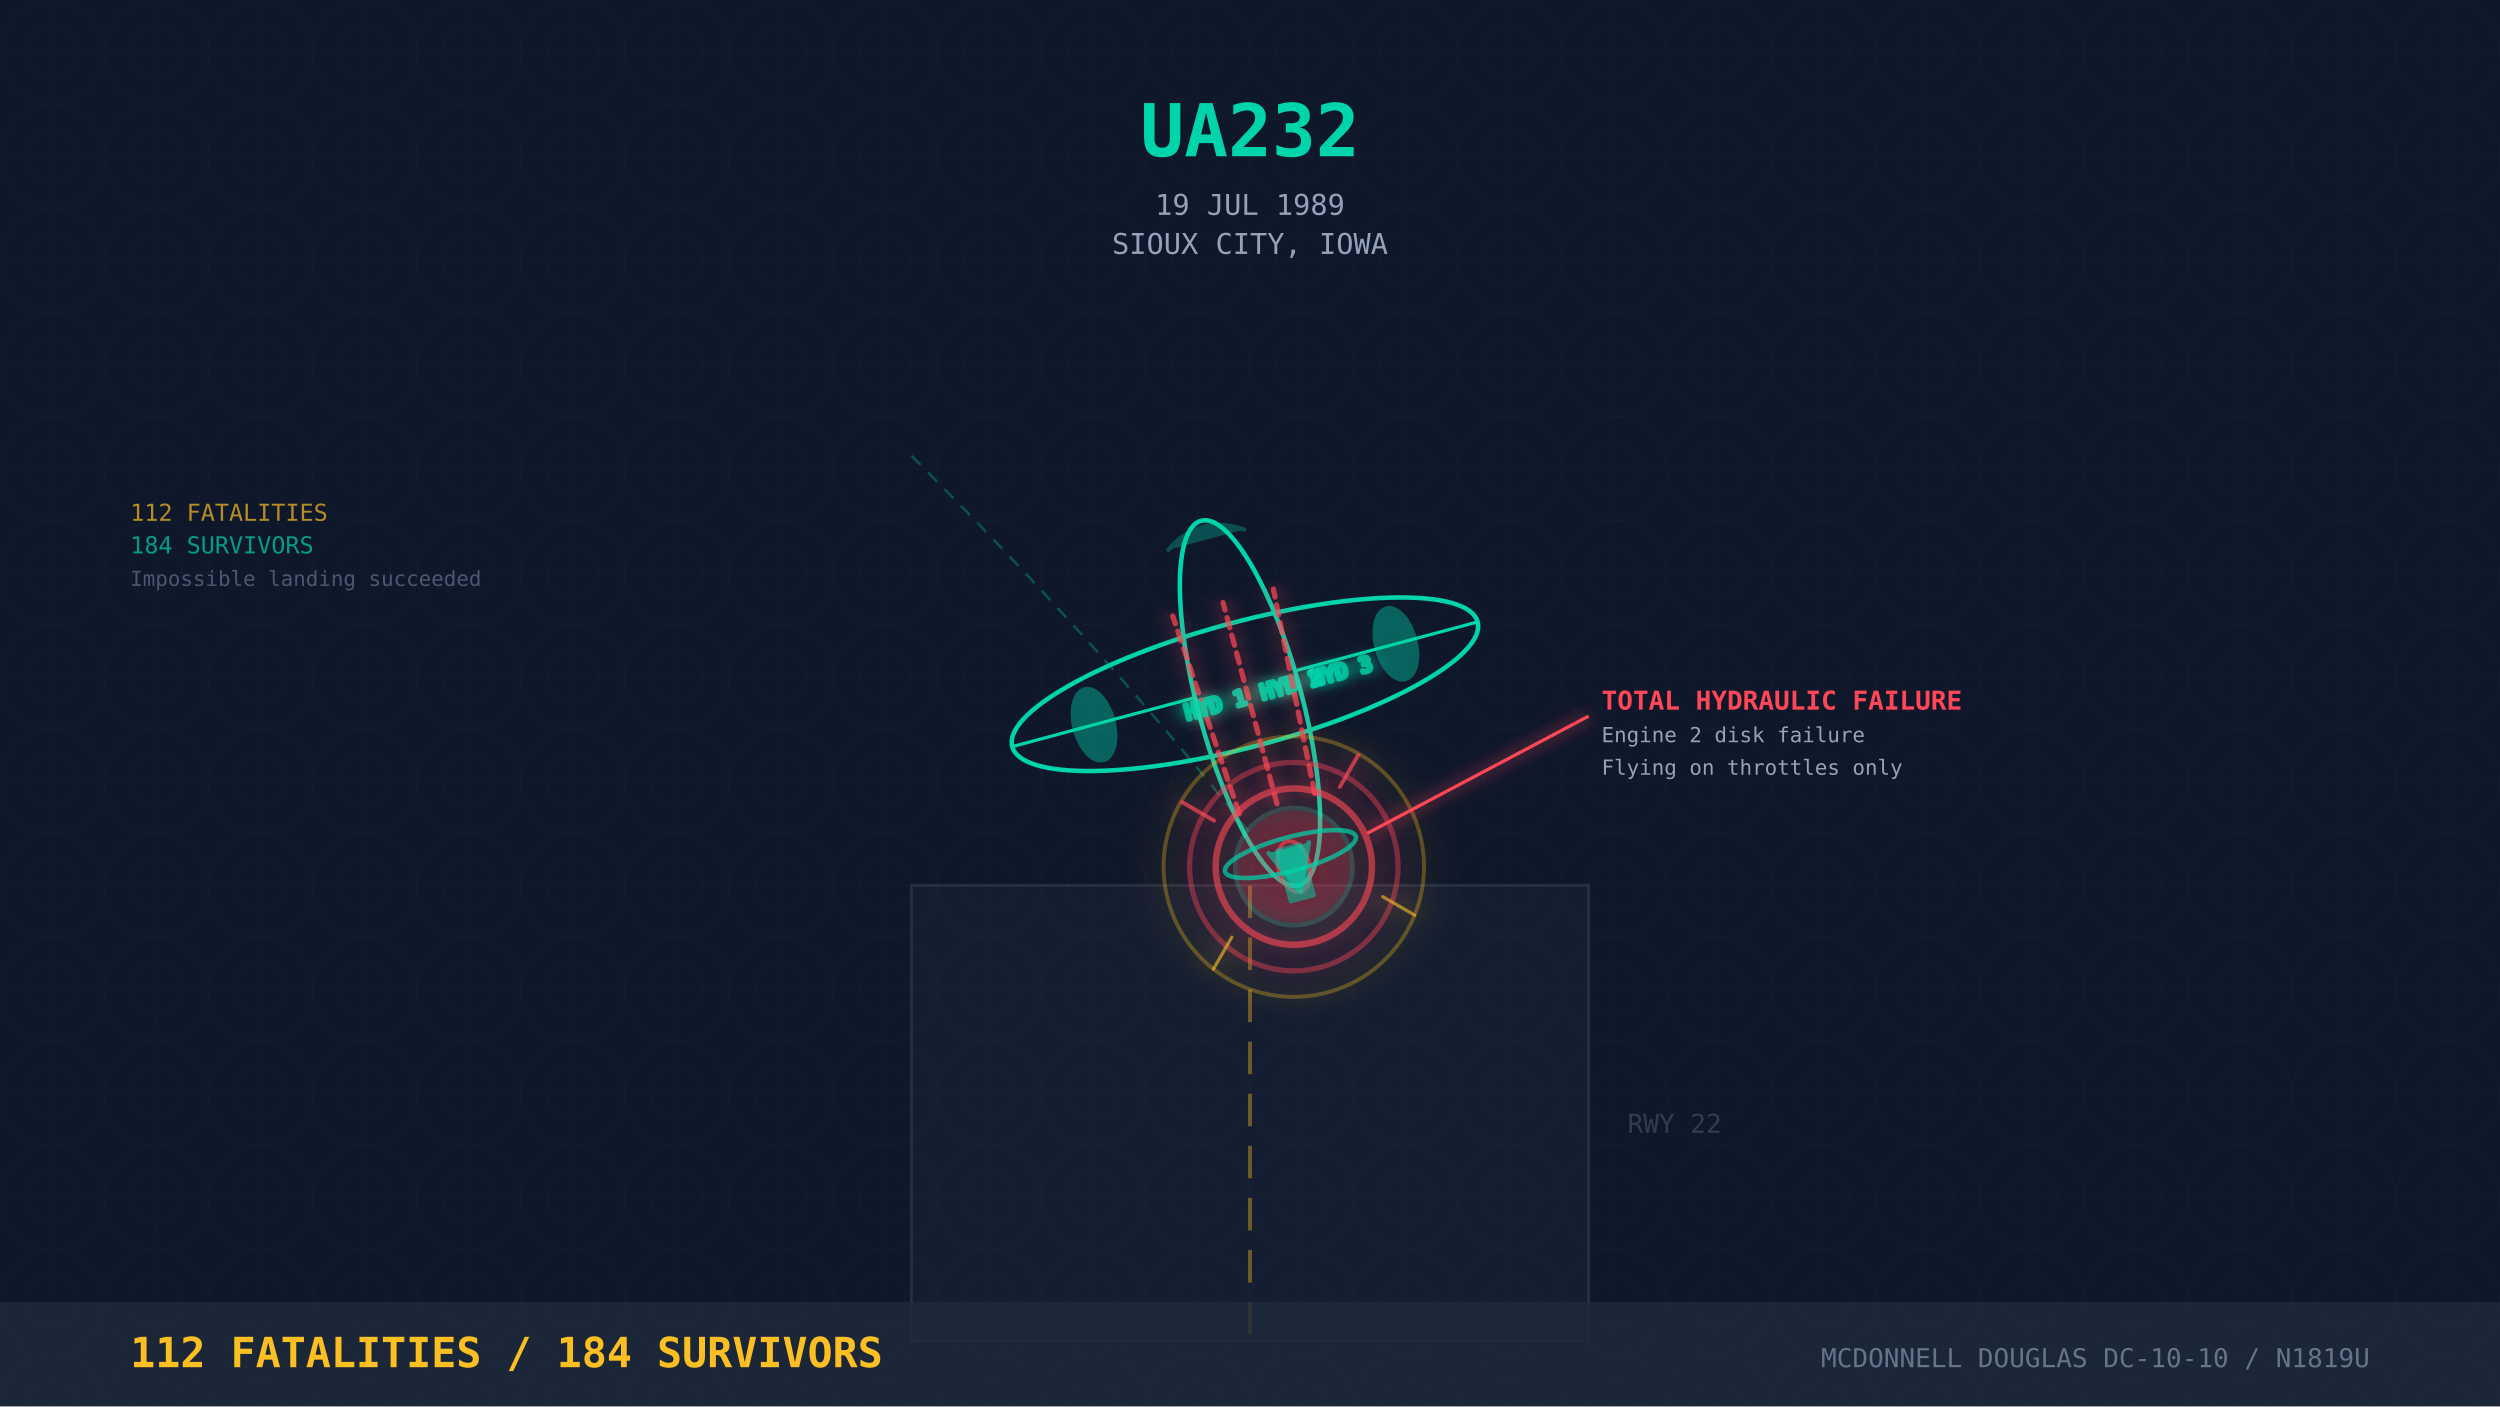
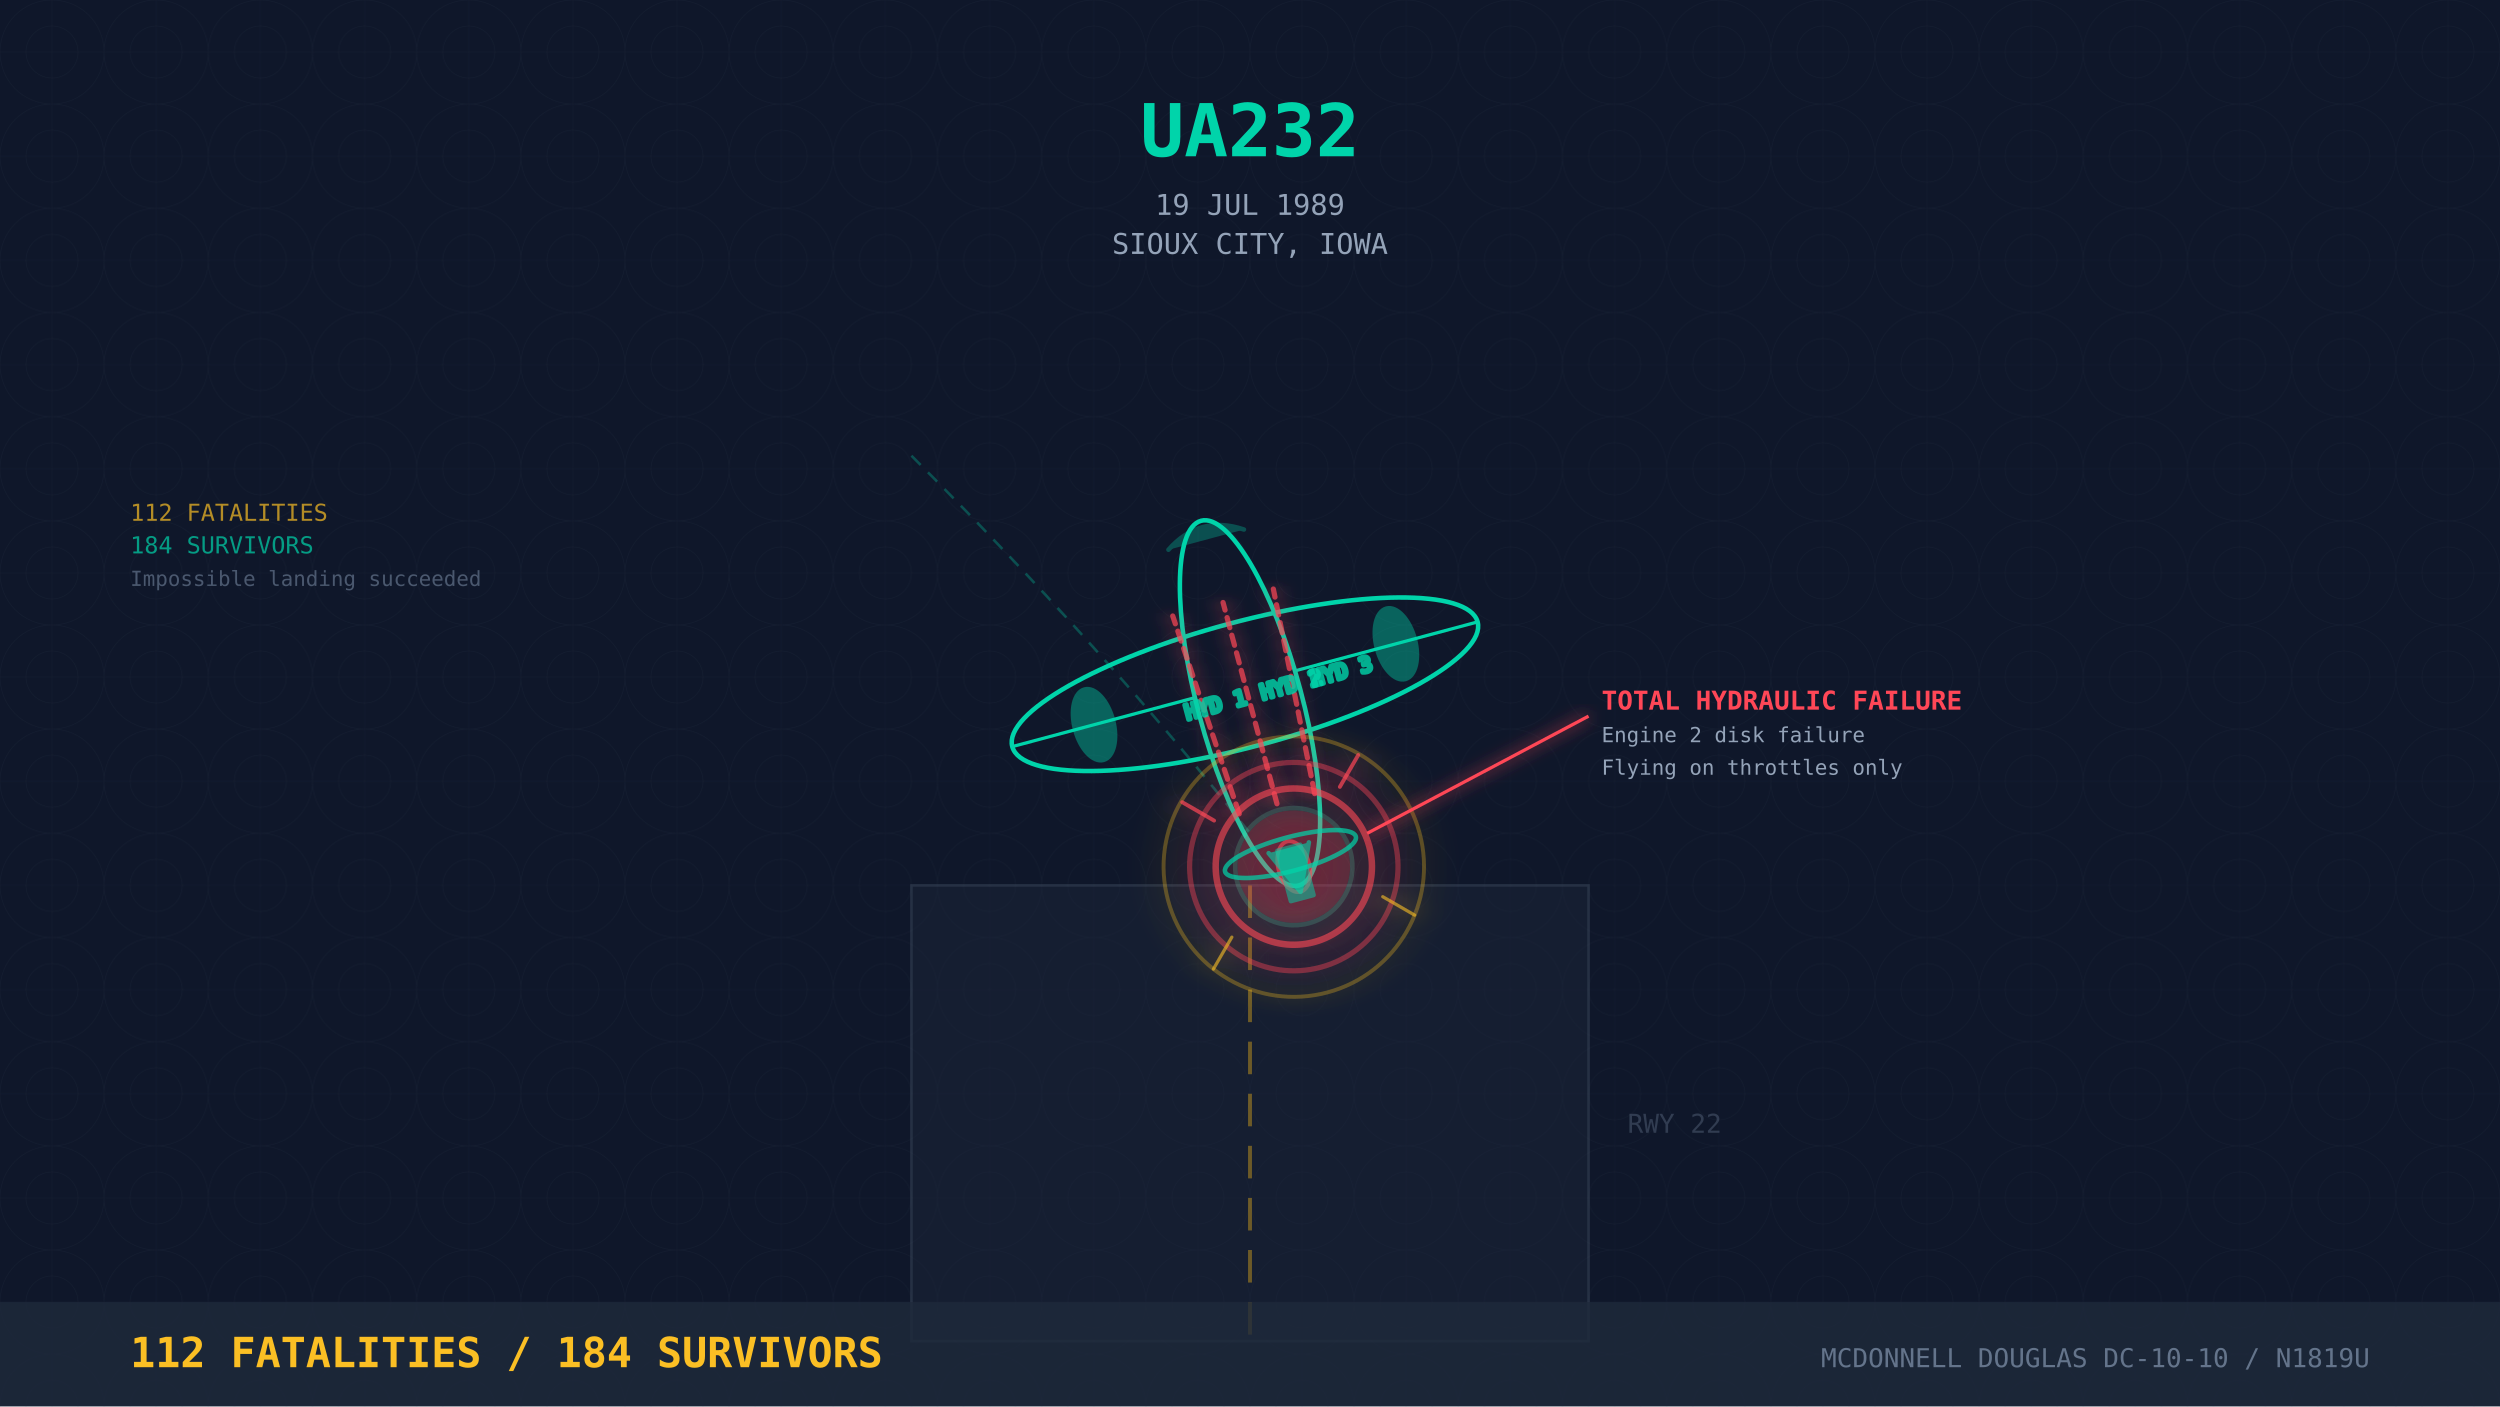
<svg xmlns="http://www.w3.org/2000/svg" width="1920" height="1080" viewBox="0 0 1920 1080">
  <rect width="1920" height="1080" fill="#0f172a" />
  <defs>
    <pattern id="radar-grid" width="80" height="80" patternUnits="userSpaceOnUse">
      <circle cx="40" cy="40" r="40" fill="none" stroke="#1e293b" stroke-width="0.5" opacity="0.4" />
      <circle cx="40" cy="40" r="20" fill="none" stroke="#1e293b" stroke-width="0.5" opacity="0.4" />
      <line x1="40" y1="0" x2="40" y2="80" stroke="#1e293b" stroke-width="0.5" opacity="0.3" />
      <line x1="0" y1="40" x2="80" y2="40" stroke="#1e293b" stroke-width="0.5" opacity="0.3" />
    </pattern>
    <filter id="explosion-glow">
      <feGaussianBlur stdDeviation="10" result="coloredBlur" />
      <feMerge>
        <feMergeNode in="coloredBlur" />
        <feMergeNode in="SourceGraphic" />
      </feMerge>
    </filter>
    <filter id="hydraulic-glow">
      <feGaussianBlur stdDeviation="6" result="coloredBlur" />
      <feMerge>
        <feMergeNode in="coloredBlur" />
        <feMergeNode in="SourceGraphic" />
      </feMerge>
    </filter>
  </defs>
  <rect width="1920" height="1080" fill="url(#radar-grid)" />
  <g opacity="0.4">
    <rect x="700" y="680" width="520" height="350" fill="#1e293b" stroke="#475569" stroke-width="2" />
    <line x1="960" y1="680" x2="960" y2="1030" stroke="#fbbf24" stroke-width="3" stroke-dasharray="25,15" />
    <text x="1250" y="870" font-family="monospace" font-size="20" fill="#64748b">RWY 22</text>
  </g>
  <g stroke="#00d4aa" stroke-width="2" fill="none" opacity="0.3" stroke-dasharray="10,8">
    <path d="M 700,350 Q 850,500 960,640" />
  </g>
  <g transform="translate(960, 540) rotate(-15)">
    <g stroke="#00d4aa" stroke-width="3.5" fill="none" stroke-linecap="round" stroke-linejoin="round">
      <ellipse cx="0" cy="0" rx="40" ry="145" />
      <path d="M -30,-130 Q 0,-150 30,-130" fill="#00d4aa" opacity="0.3" />
      <ellipse cx="0" cy="-15" rx="185" ry="48" />
      <line x1="-185" y1="-15" x2="-40" y2="-15" stroke-width="2.5" />
      <line x1="185" y1="-15" x2="40" y2="-15" stroke-width="2.5" />
      <ellipse cx="-120" cy="-15" rx="15" ry="28" fill="#00d4aa" opacity="0.4" />
      <ellipse cx="120" cy="-15" rx="15" ry="28" fill="#00d4aa" opacity="0.4" />
      <g transform="translate(0, 130)">
        <g filter="url(#explosion-glow)">
          <circle cx="0" cy="0" r="45" fill="#ff4757" opacity="0.2" />
          <circle cx="0" cy="0" r="60" stroke="#ff4757" stroke-width="5" opacity="0.6" fill="none" />
          <circle cx="0" cy="0" r="80" stroke="#ff4757" stroke-width="4" opacity="0.4" fill="none" />
          <circle cx="0" cy="0" r="100" stroke="#fbbf24" stroke-width="3" opacity="0.3" fill="none" />
          <line x1="-50" y1="-50" x2="-70" y2="-70" stroke="#ff4757" stroke-width="3" opacity="0.7" />
          <line x1="50" y1="-50" x2="70" y2="-70" stroke="#ff4757" stroke-width="3" opacity="0.7" />
          <line x1="-60" y1="40" x2="-80" y2="60" stroke="#fbbf24" stroke-width="2.5" opacity="0.6" />
          <line x1="60" y1="40" x2="80" y2="60" stroke="#fbbf24" stroke-width="2.5" opacity="0.6" />
        </g>
        <ellipse cx="0" cy="0" rx="12" ry="20" stroke="#ff4757" stroke-width="3" opacity="0.6" fill="none" />
      </g>
      <path d="M -16,115 L 0,150 L 16,115" fill="#00d4aa" opacity="0.6" />
      <rect x="-9" y="115" width="18" height="40" fill="#00d4aa" opacity="0.5" />
      <ellipse cx="0" cy="120" rx="52" ry="13" opacity="0.7" />
-       <g filter="url(#hydraulic-glow)">
-         <path d="M -30,80 L -35,0 L -40,-80" stroke="#ff4757" stroke-width="4" opacity="0.7" stroke-dasharray="8,6" fill="none" />
+       <g>
+         <g filter="url(#hydraulic-glow)">
+           <path d="M -30,80 L -35,0 L -40,-80" stroke="#ff4757" stroke-width="4" opacity="0.7" stroke-dasharray="8,6" fill="none" />
+           <path d="M 0,80 L 0,0 L 0,-80" stroke="#ff4757" stroke-width="4" opacity="0.7" stroke-dasharray="8,6" fill="none" />
+           <path d="M 30,80 L 35,0 L 40,-80" stroke="#ff4757" stroke-width="4" opacity="0.7" stroke-dasharray="8,6" fill="none" />
+         </g>
        <text x="-50" y="0" font-family="monospace" font-size="16" fill="#ff4757" opacity="0.8">HYD 1</text>
-         <path d="M 0,80 L 0,0 L 0,-80" stroke="#ff4757" stroke-width="4" opacity="0.7" stroke-dasharray="8,6" fill="none" />
        <text x="10" y="0" font-family="monospace" font-size="16" fill="#ff4757" opacity="0.8">HYD 2</text>
-         <path d="M 30,80 L 35,0 L 40,-80" stroke="#ff4757" stroke-width="4" opacity="0.7" stroke-dasharray="8,6" fill="none" />
        <text x="50" y="0" font-family="monospace" font-size="16" fill="#ff4757" opacity="0.8">HYD 3</text>
      </g>
    </g>
  </g>
  <g font-family="monospace" text-anchor="middle">
    <text x="960" y="120" font-size="56" fill="#00d4aa" font-weight="bold">UA232</text>
    <text x="960" y="165" font-size="22" fill="#94a3b8">19 JUL 1989</text>
    <text x="960" y="195" font-size="22" fill="#94a3b8">SIOUX CITY, IOWA</text>
  </g>
  <g font-family="monospace" fill="#ff4757">
    <line x1="1050" y1="640" x2="1220" y2="550" stroke="#ff4757" stroke-width="2.5" filter="url(#hydraulic-glow)" />
    <text x="1230" y="545" font-size="20" font-weight="bold">TOTAL HYDRAULIC FAILURE</text>
    <text x="1230" y="570" font-size="16" fill="#94a3b8">Engine 2 disk failure</text>
    <text x="1230" y="595" font-size="16" fill="#94a3b8">Flying on throttles only</text>
  </g>
  <g font-family="monospace" opacity="0.7">
    <text x="100" y="400" font-size="18" fill="#fbbf24">112 FATALITIES</text>
    <text x="100" y="425" font-size="18" fill="#00d4aa">184 SURVIVORS</text>
    <text x="100" y="450" font-size="16" fill="#64748b">Impossible landing succeeded</text>
  </g>
  <g>
    <rect x="0" y="1000" width="1920" height="80" fill="#1e293b" opacity="0.8" />
    <text x="100" y="1050" font-family="monospace" font-size="32" fill="#fbbf24" font-weight="bold">112 FATALITIES / 184 SURVIVORS</text>
    <text x="1820" y="1050" font-family="monospace" font-size="20" fill="#64748b" text-anchor="end">MCDONNELL DOUGLAS DC-10-10 / N1819U</text>
  </g>
</svg>
